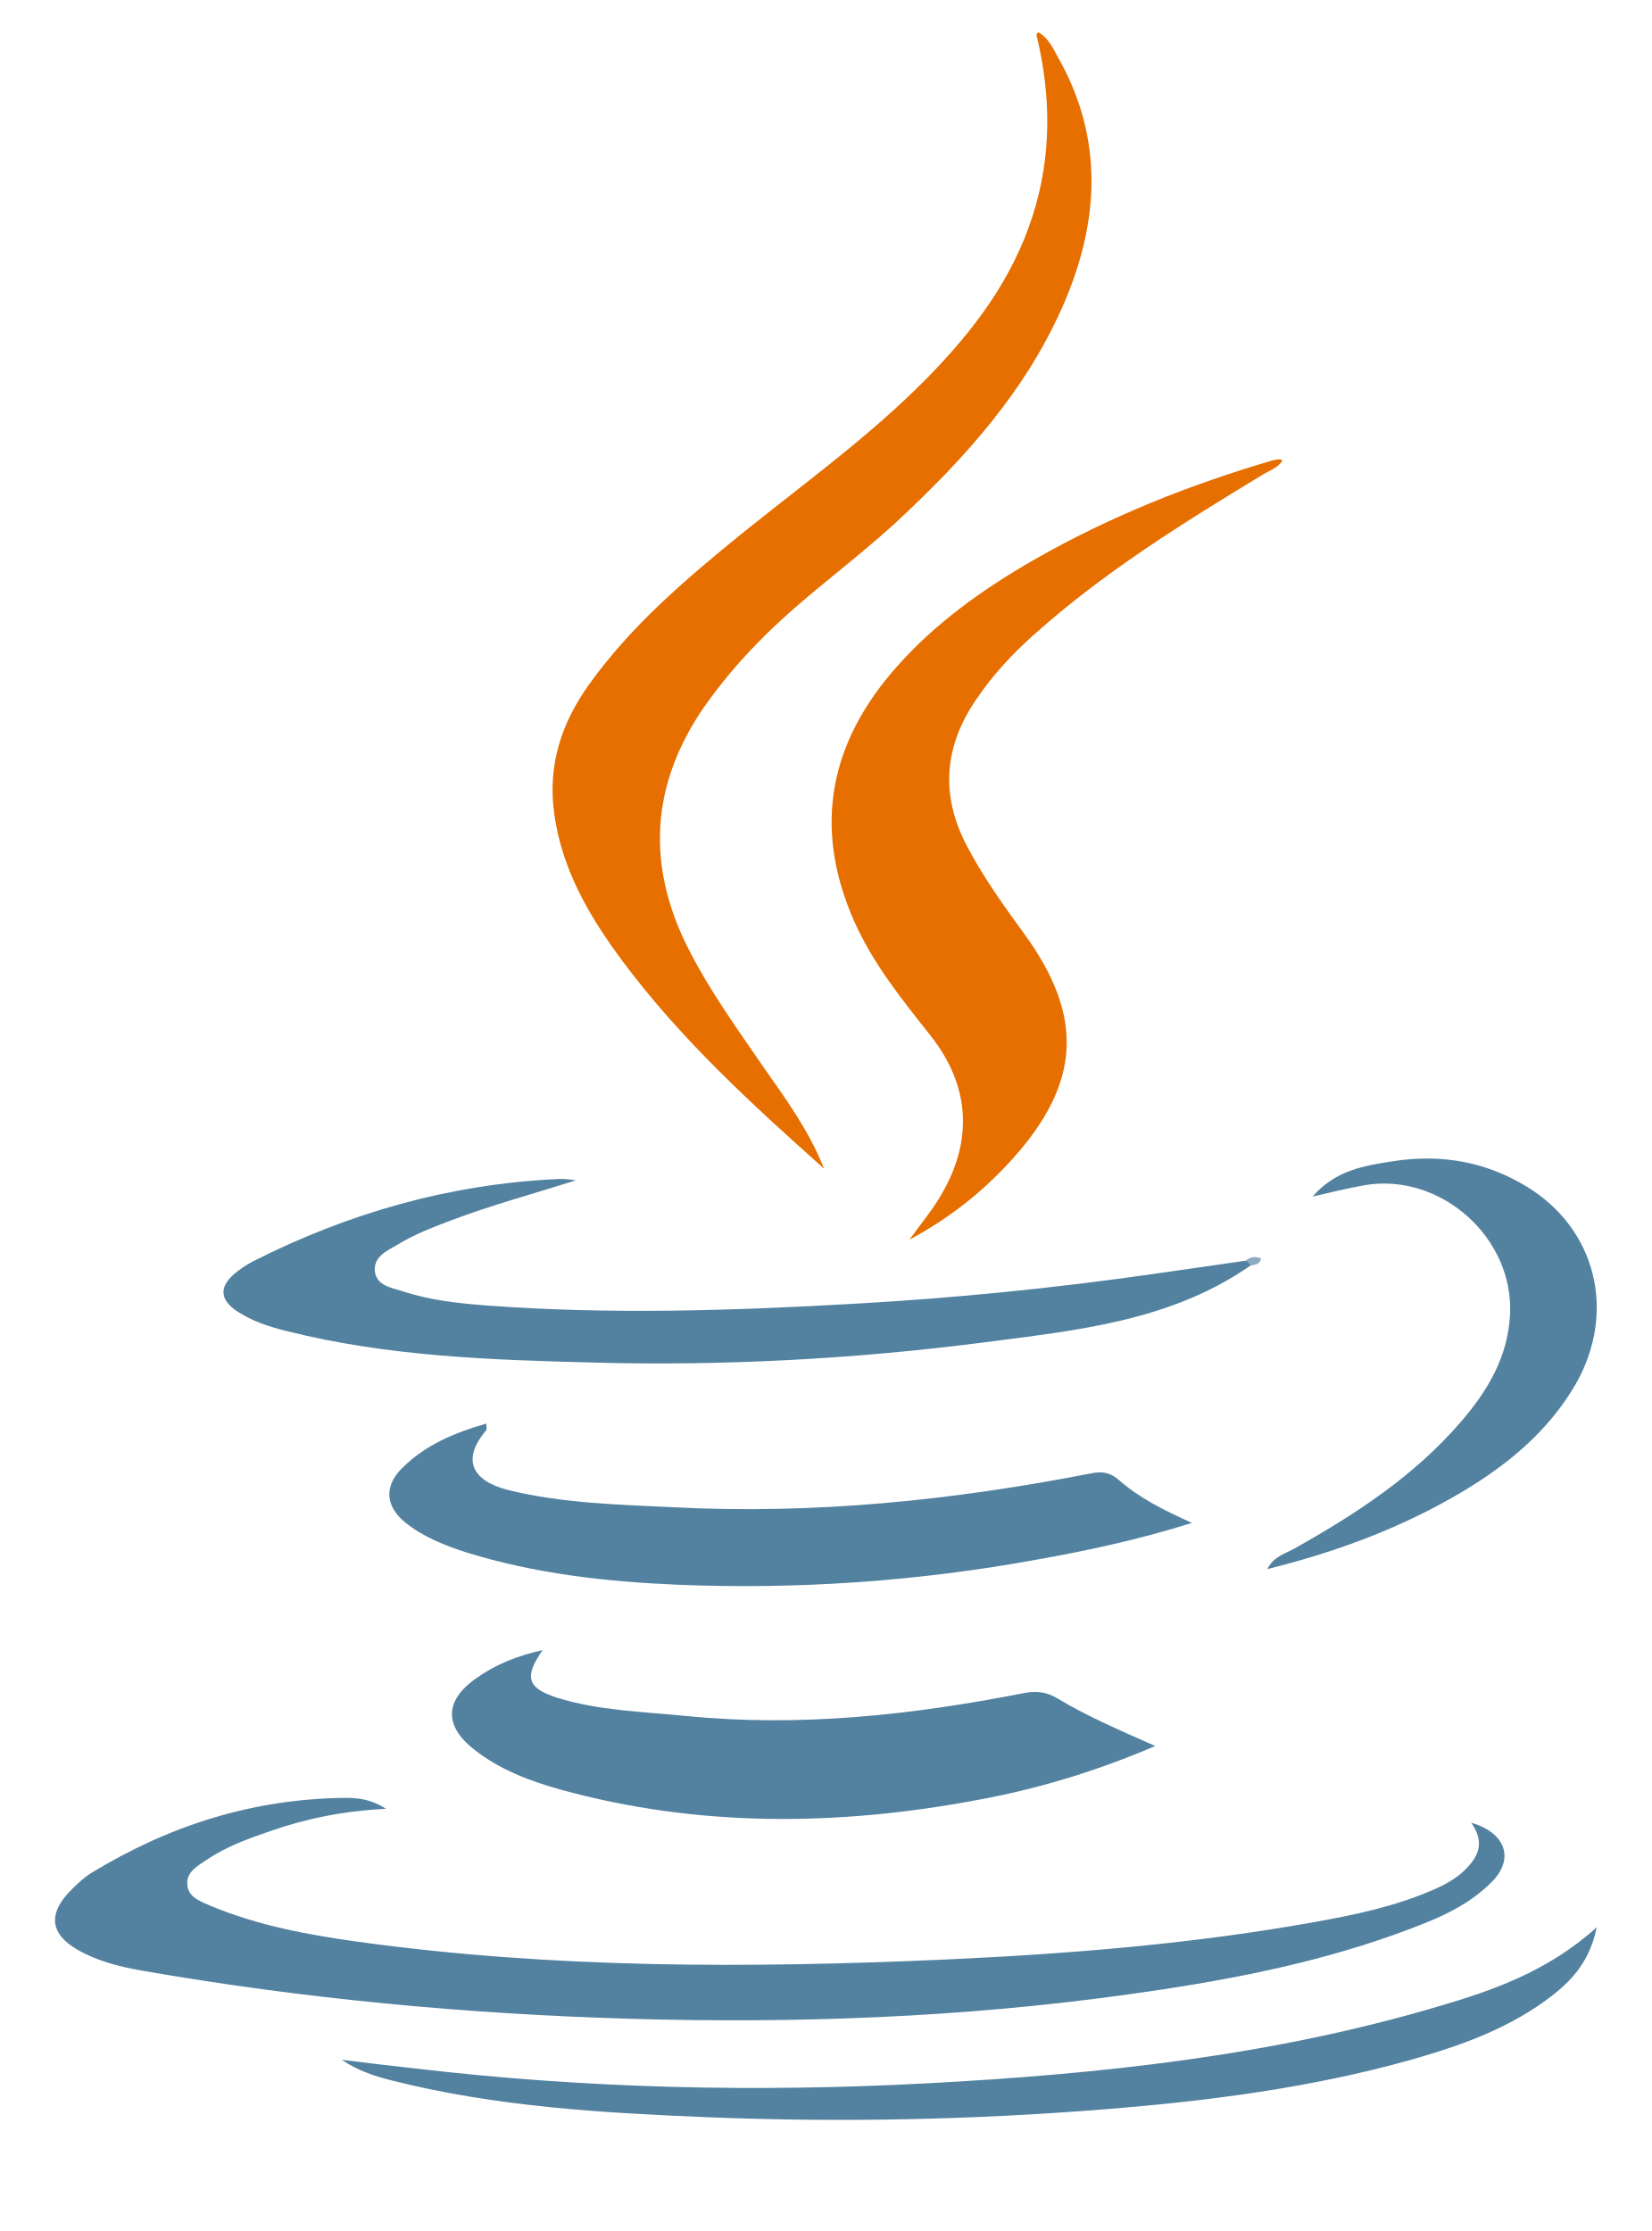
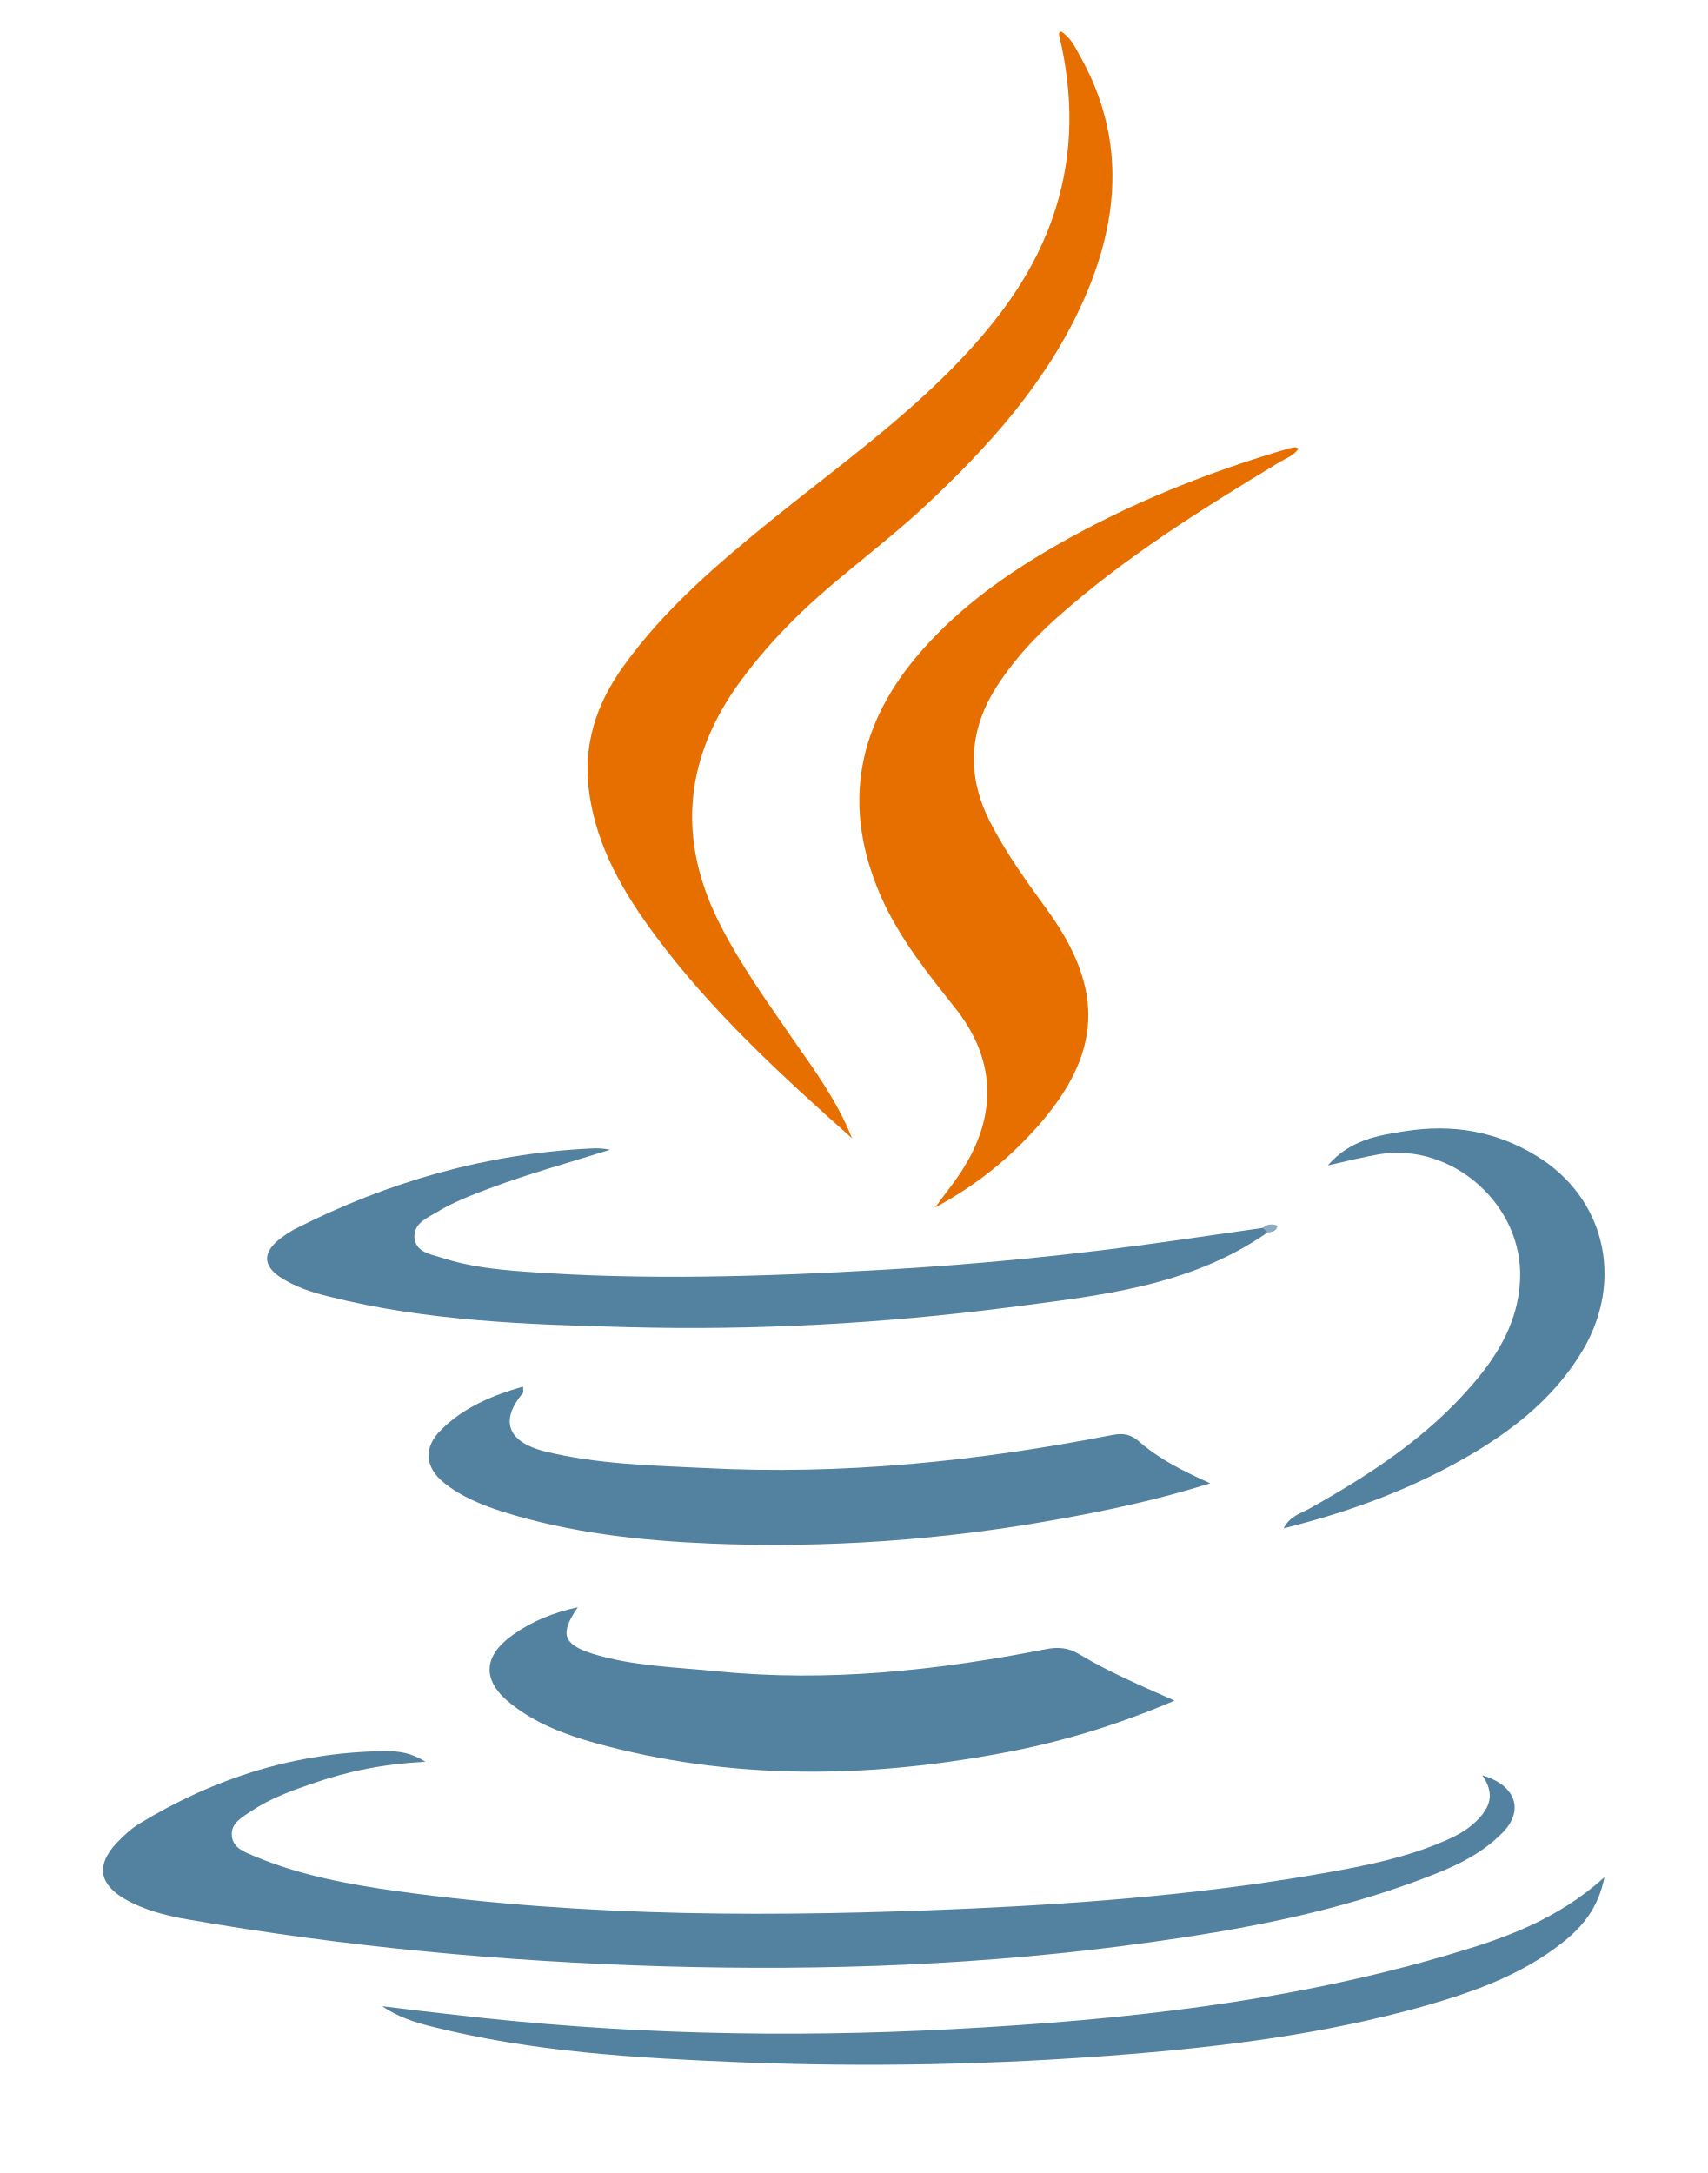
- <svg xmlns="http://www.w3.org/2000/svg" version="1.1" id="Layer_1" x="0px" y="0px" viewBox="0 0 379 512" style="enable-background:new 0 0 379 512;" xml:space="preserve">
+ <svg xmlns="http://www.w3.org/2000/svg" version="1.1" id="Layer_1" height="2800" width="2200" x="0px" y="0px" viewBox="0 0 379 512" style="enable-background:new 0 0 379 512;" xml:space="preserve">
  <style type="text/css">
	.st0{fill:#E66F00;}
	.st1{fill:#5382A0;}
	.st2{fill:#8CAAC0;}
</style>
  <path class="st0" d="M189.1,268.2c-16.6-14.8-33-29.8-46.3-47.7c-7.5-10.1-13.8-20.8-15.6-33.6c-1.6-11.2,1.6-21,8.1-30  c9.7-13.5,22.2-24.1,35-34.5c14.4-11.6,29.4-22.4,42.4-35.6C223.3,76,232.3,64.2,237,49.4c4.3-13.5,4.2-27.1,1-40.7  c-0.1-0.4-0.4-0.8,0.3-1.3c2.1,1.2,3.3,3.5,4.4,5.6c10.7,18.8,9.6,38,1.2,57.2c-8.6,19.6-22.6,35.1-38.1,49.5  c-10.5,9.7-22.3,17.8-32.2,28.1c-4.4,4.5-8.4,9.3-12,14.4c-12.2,17.7-13.4,36.2-3.7,55.4c4.9,9.7,11.2,18.4,17.3,27.3  C180.4,252.3,185.7,259.6,189.1,268.2z" />
  <path class="st1" d="M337.6,418.3c7.9,2.3,9.9,8.2,4.9,13.4c-6.1,6.3-14.1,9.2-22,12.1c-20,7.2-40.7,11-61.6,13.9  c-37.9,5.3-76,6.7-114.2,5.6c-37.7-1.1-75.2-4.6-112.4-11.1c-5.1-0.9-10.1-2.2-14.6-4.8c-6-3.5-6.7-7.9-2-13  c1.6-1.7,3.4-3.4,5.3-4.6c17.9-10.9,37.1-17,58.2-17.2c3,0,5.9,0.3,9.4,2.5c-9.7,0.5-18.2,2.2-26.5,5.1c-5,1.7-10,3.5-14.5,6.5  c-2.2,1.5-5,2.9-4.6,6c0.3,2.8,3.1,3.7,5.4,4.7c10.8,4.5,22.1,6.6,33.6,8.2c44.8,6.2,89.8,6.1,134.9,4.1c28.6-1.3,57.1-3.6,85.3-8.7  c8.9-1.6,17.8-3.5,26.2-7.1c2.9-1.2,5.7-2.7,7.9-4.9C339.4,425.9,340.7,422.7,337.6,418.3z" />
  <path class="st0" d="M294.3,105.7c-1.1,1.7-3,2.3-4.5,3.2c-18.3,11.1-36.5,22.4-52.6,36.8c-4.9,4.4-9.4,9.2-13.1,14.7  c-7.4,10.7-8.4,21.9-2.3,33.6c3.8,7.3,8.5,13.8,13.3,20.4c13.7,18.9,12.9,34.1-2.7,51.5c-6.5,7.2-13.9,13.3-23.7,18.6  c2.8-3.9,5-6.5,6.8-9.5c7.9-12.8,7.3-25.7-2.1-37.5c-6.5-8.2-13.1-16.4-17.4-26.1c-9.5-21.5-5.7-40.9,9.7-58.3  c9-10.2,20-18,31.7-24.7c17.3-9.9,35.7-17.2,54.8-22.8C292.8,105.6,293.5,105.1,294.3,105.7z" />
  <path class="st1" d="M265.1,400.7c-13.8,5.9-27.2,9.9-40.9,12.4c-32,6-64,6.3-95.6-2.4c-7.1-2-14-4.6-19.8-9.2  c-6.9-5.4-6.8-11.2,0.4-16.3c4.5-3.2,9.4-5.2,15.3-6.5c-4.3,6.2-3.5,8.7,3.3,10.9c9.6,3,19.7,3.2,29.6,4.2  c26.1,2.6,51.8-0.2,77.3-5.2c2.9-0.6,5.4-0.4,8,1.2C249.5,393.9,257,397.1,265.1,400.7z" />
  <path class="st1" d="M287,290.4c-18.5,12.9-40.1,14.9-61.4,17.7c-29.7,3.8-59.5,5.4-89.4,4.6c-23.6-0.6-47.2-1.4-70.3-7.2  c-4.1-1-8.1-2.3-11.7-4.7c-3.7-2.6-3.9-5.4-0.5-8.4c1.3-1.1,2.8-2.1,4.3-2.9c21.9-11.1,45-17.7,69.6-18.9c1.5-0.1,3,0,4.5,0.3  c-9.5,3-19.1,5.6-28.4,9.1c-4.2,1.6-8.5,3.2-12.4,5.6c-2.4,1.4-5.5,2.7-5.3,6c0.3,3.4,3.7,3.9,6.3,4.7c6.3,2.1,12.8,2.8,19.4,3.3  c28.1,2.1,56.3,1.2,84.4-0.4c23.1-1.3,46.1-3.6,69-6.9c7-1,13.9-2,20.9-3C286.9,289.1,287.2,289.5,287,290.4z" />
  <path class="st1" d="M273.5,349.5c-12.4,3.9-24.2,6.4-36,8.5c-27,4.9-54.3,6.8-81.7,5.7c-16.6-0.7-33-2.5-49-7.5  c-4.9-1.6-9.7-3.5-13.8-6.8c-4.6-3.7-4.9-8.4-0.7-12.5c5.3-5.3,12-8.1,19.3-10.2c0,1,0.1,1.3,0,1.5c-5.8,6.8-3.3,11.7,5.2,13.8  c12.3,3,25.1,3.3,37.7,3.9c32.3,1.7,64.3-1.6,96-7.8c2.6-0.5,4.4-0.1,6.3,1.6C261.5,343.8,266.9,346.5,273.5,349.5z" />
  <path class="st1" d="M366.4,442.3c-1.5,7.4-5.3,11.8-10,15.5c-9.7,7.6-21,11.6-32.6,14.9c-23.1,6.5-46.8,9.5-70.7,11.4  c-30.1,2.4-60.3,3-90.5,1.8c-24.4-1-48.7-2.4-72.5-8.4c-4.1-1-8-2.3-11.7-4.8c5.6,0.7,11.3,1.4,16.9,2c39.1,4.6,78.3,5.5,117.6,3.4  c39.5-2.1,78.9-6.3,117-17.6C342.6,456.8,355.2,452.4,366.4,442.3z" />
  <path class="st1" d="M290.8,360.1c1.5-2.9,4-3.5,6-4.6c14.3-8,27.8-16.8,38.6-29.4c6-7,10.6-14.7,11.1-24.3  c1-17.7-15.9-32.8-33.4-29.8c-3.8,0.7-7.6,1.6-11.9,2.6c5.2-6,11.8-7.1,18.4-8.1c10.9-1.7,21.2,0,30.7,5.8  c16,9.7,20.7,28.8,11.3,45.3c-6.3,10.9-15.7,18.6-26.3,24.9C321.6,350.6,306.9,356.1,290.8,360.1z" />
  <path class="st2" d="M287,290.4c-0.4-0.4-0.7-0.7-1.1-1.1c1-0.9,2.2-1,3.5-0.5C289.1,290.1,288.1,290.3,287,290.4z" />
</svg>
